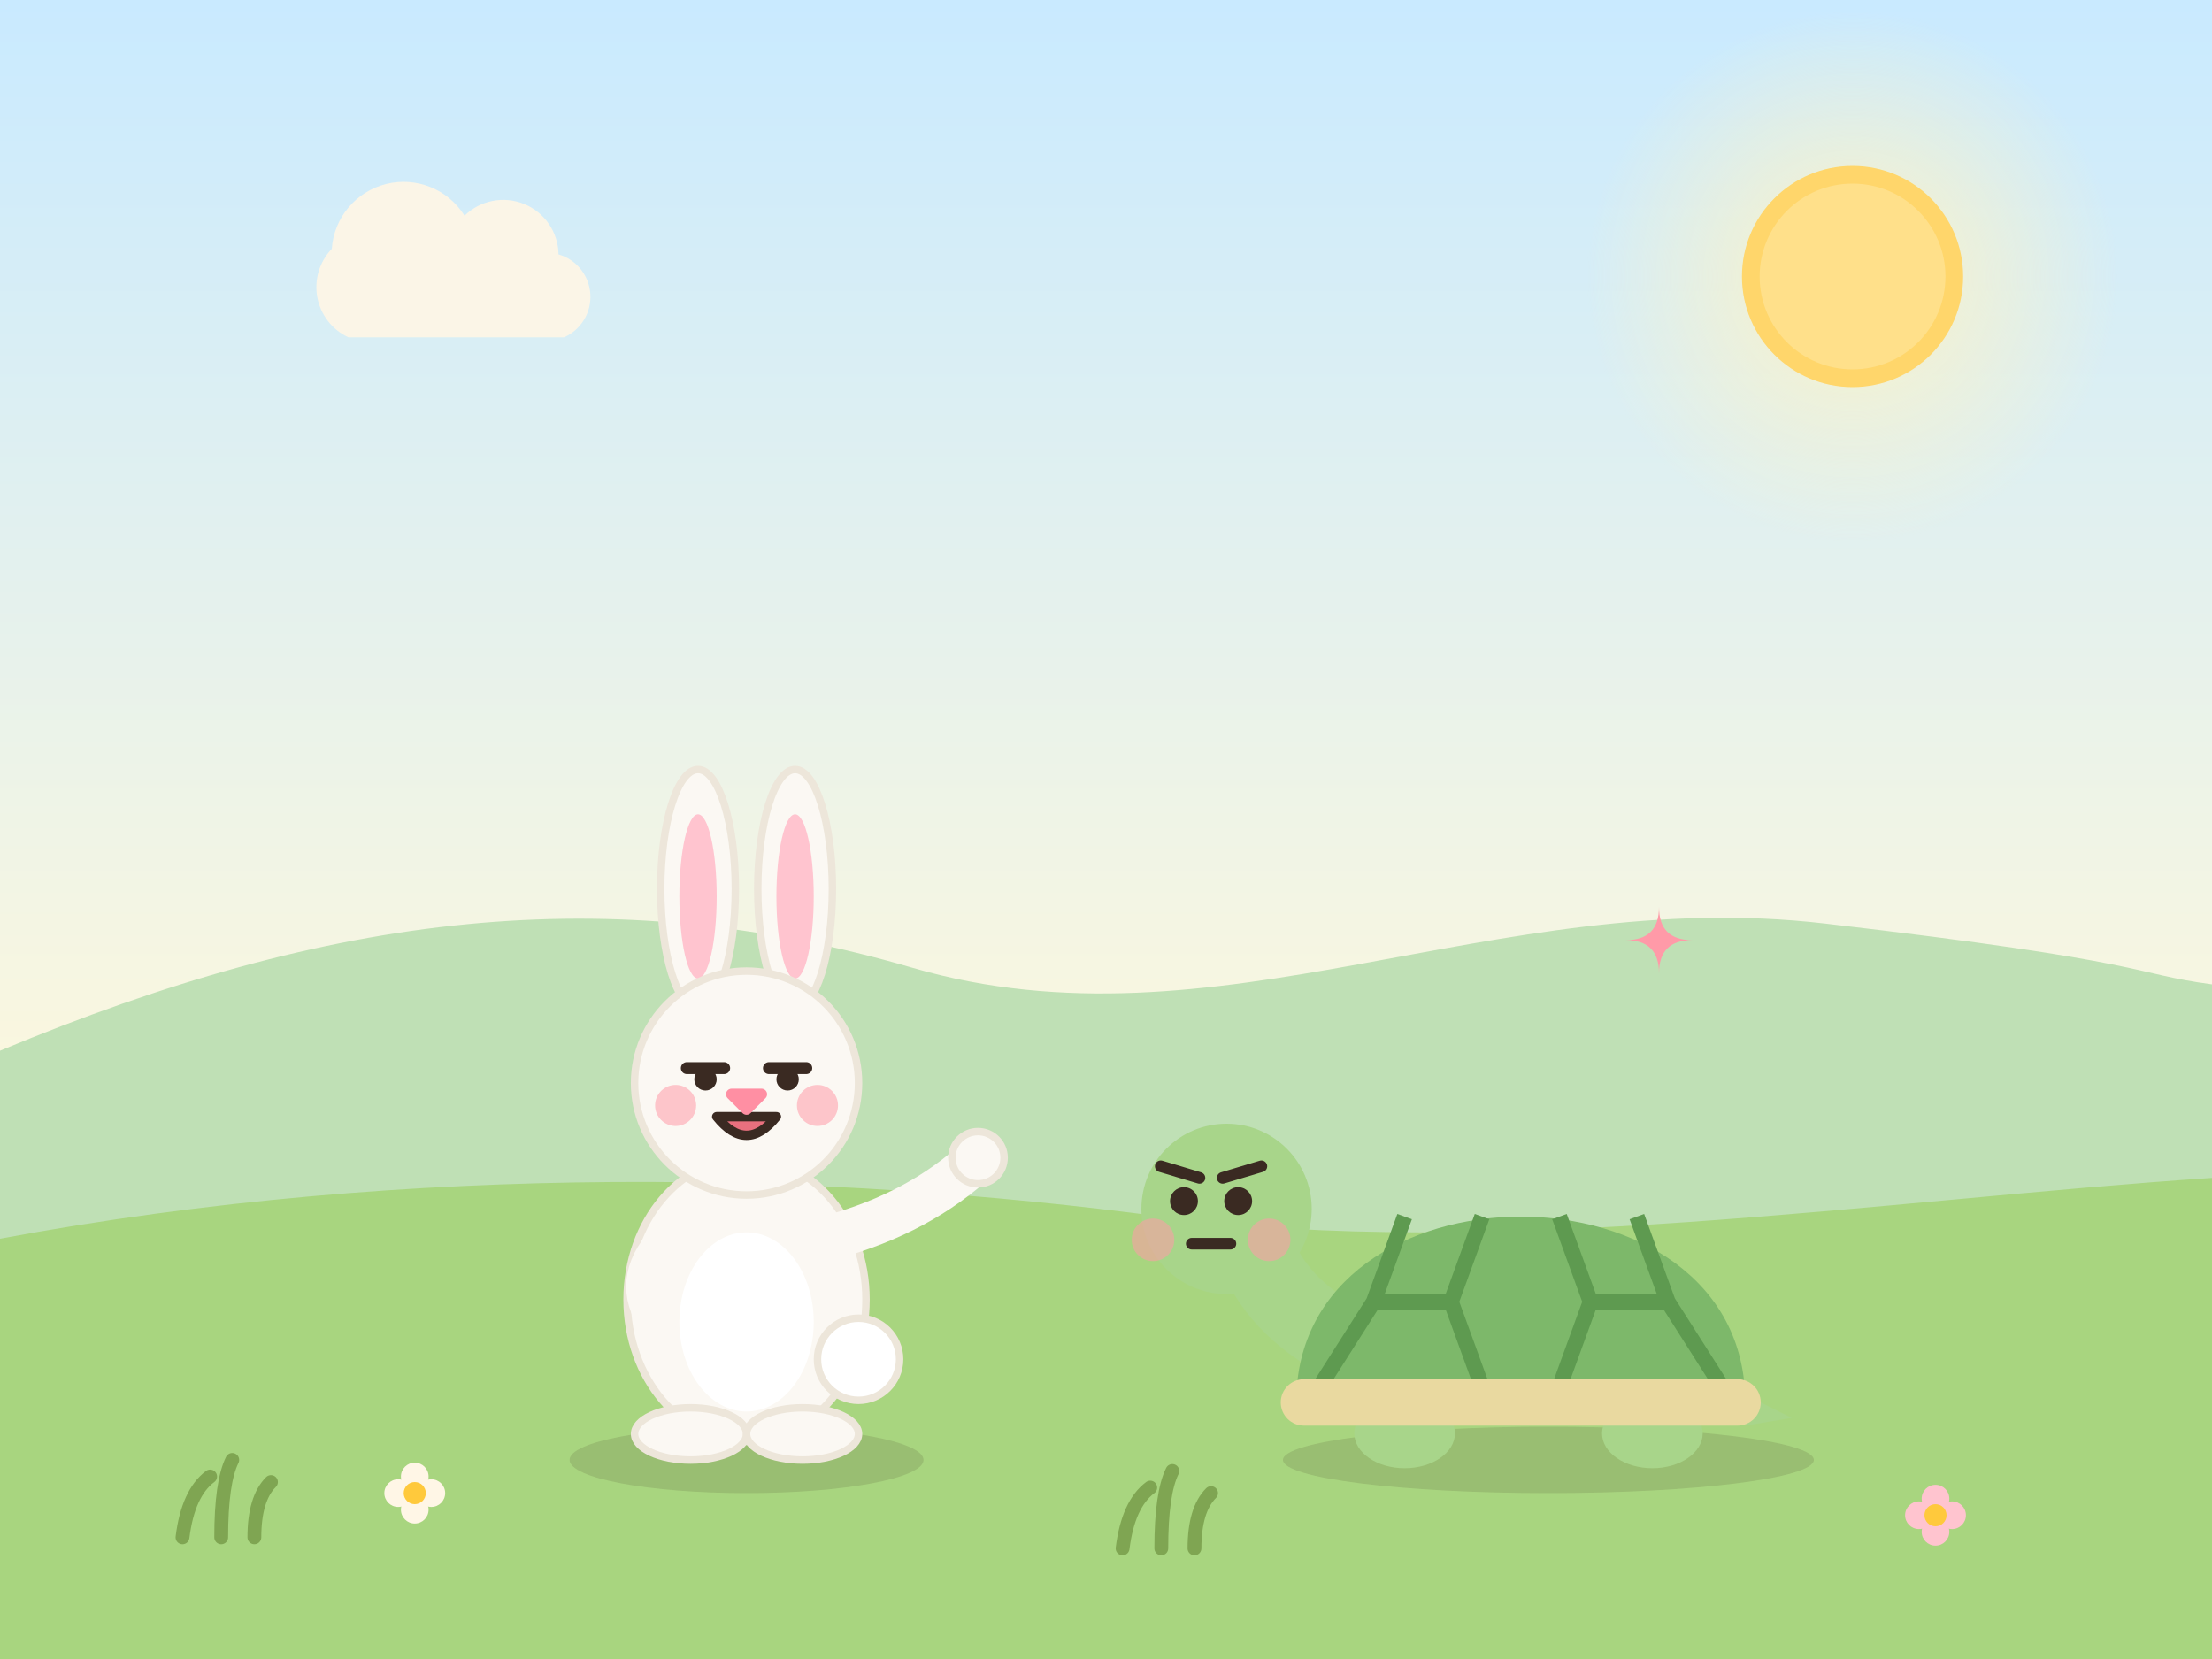
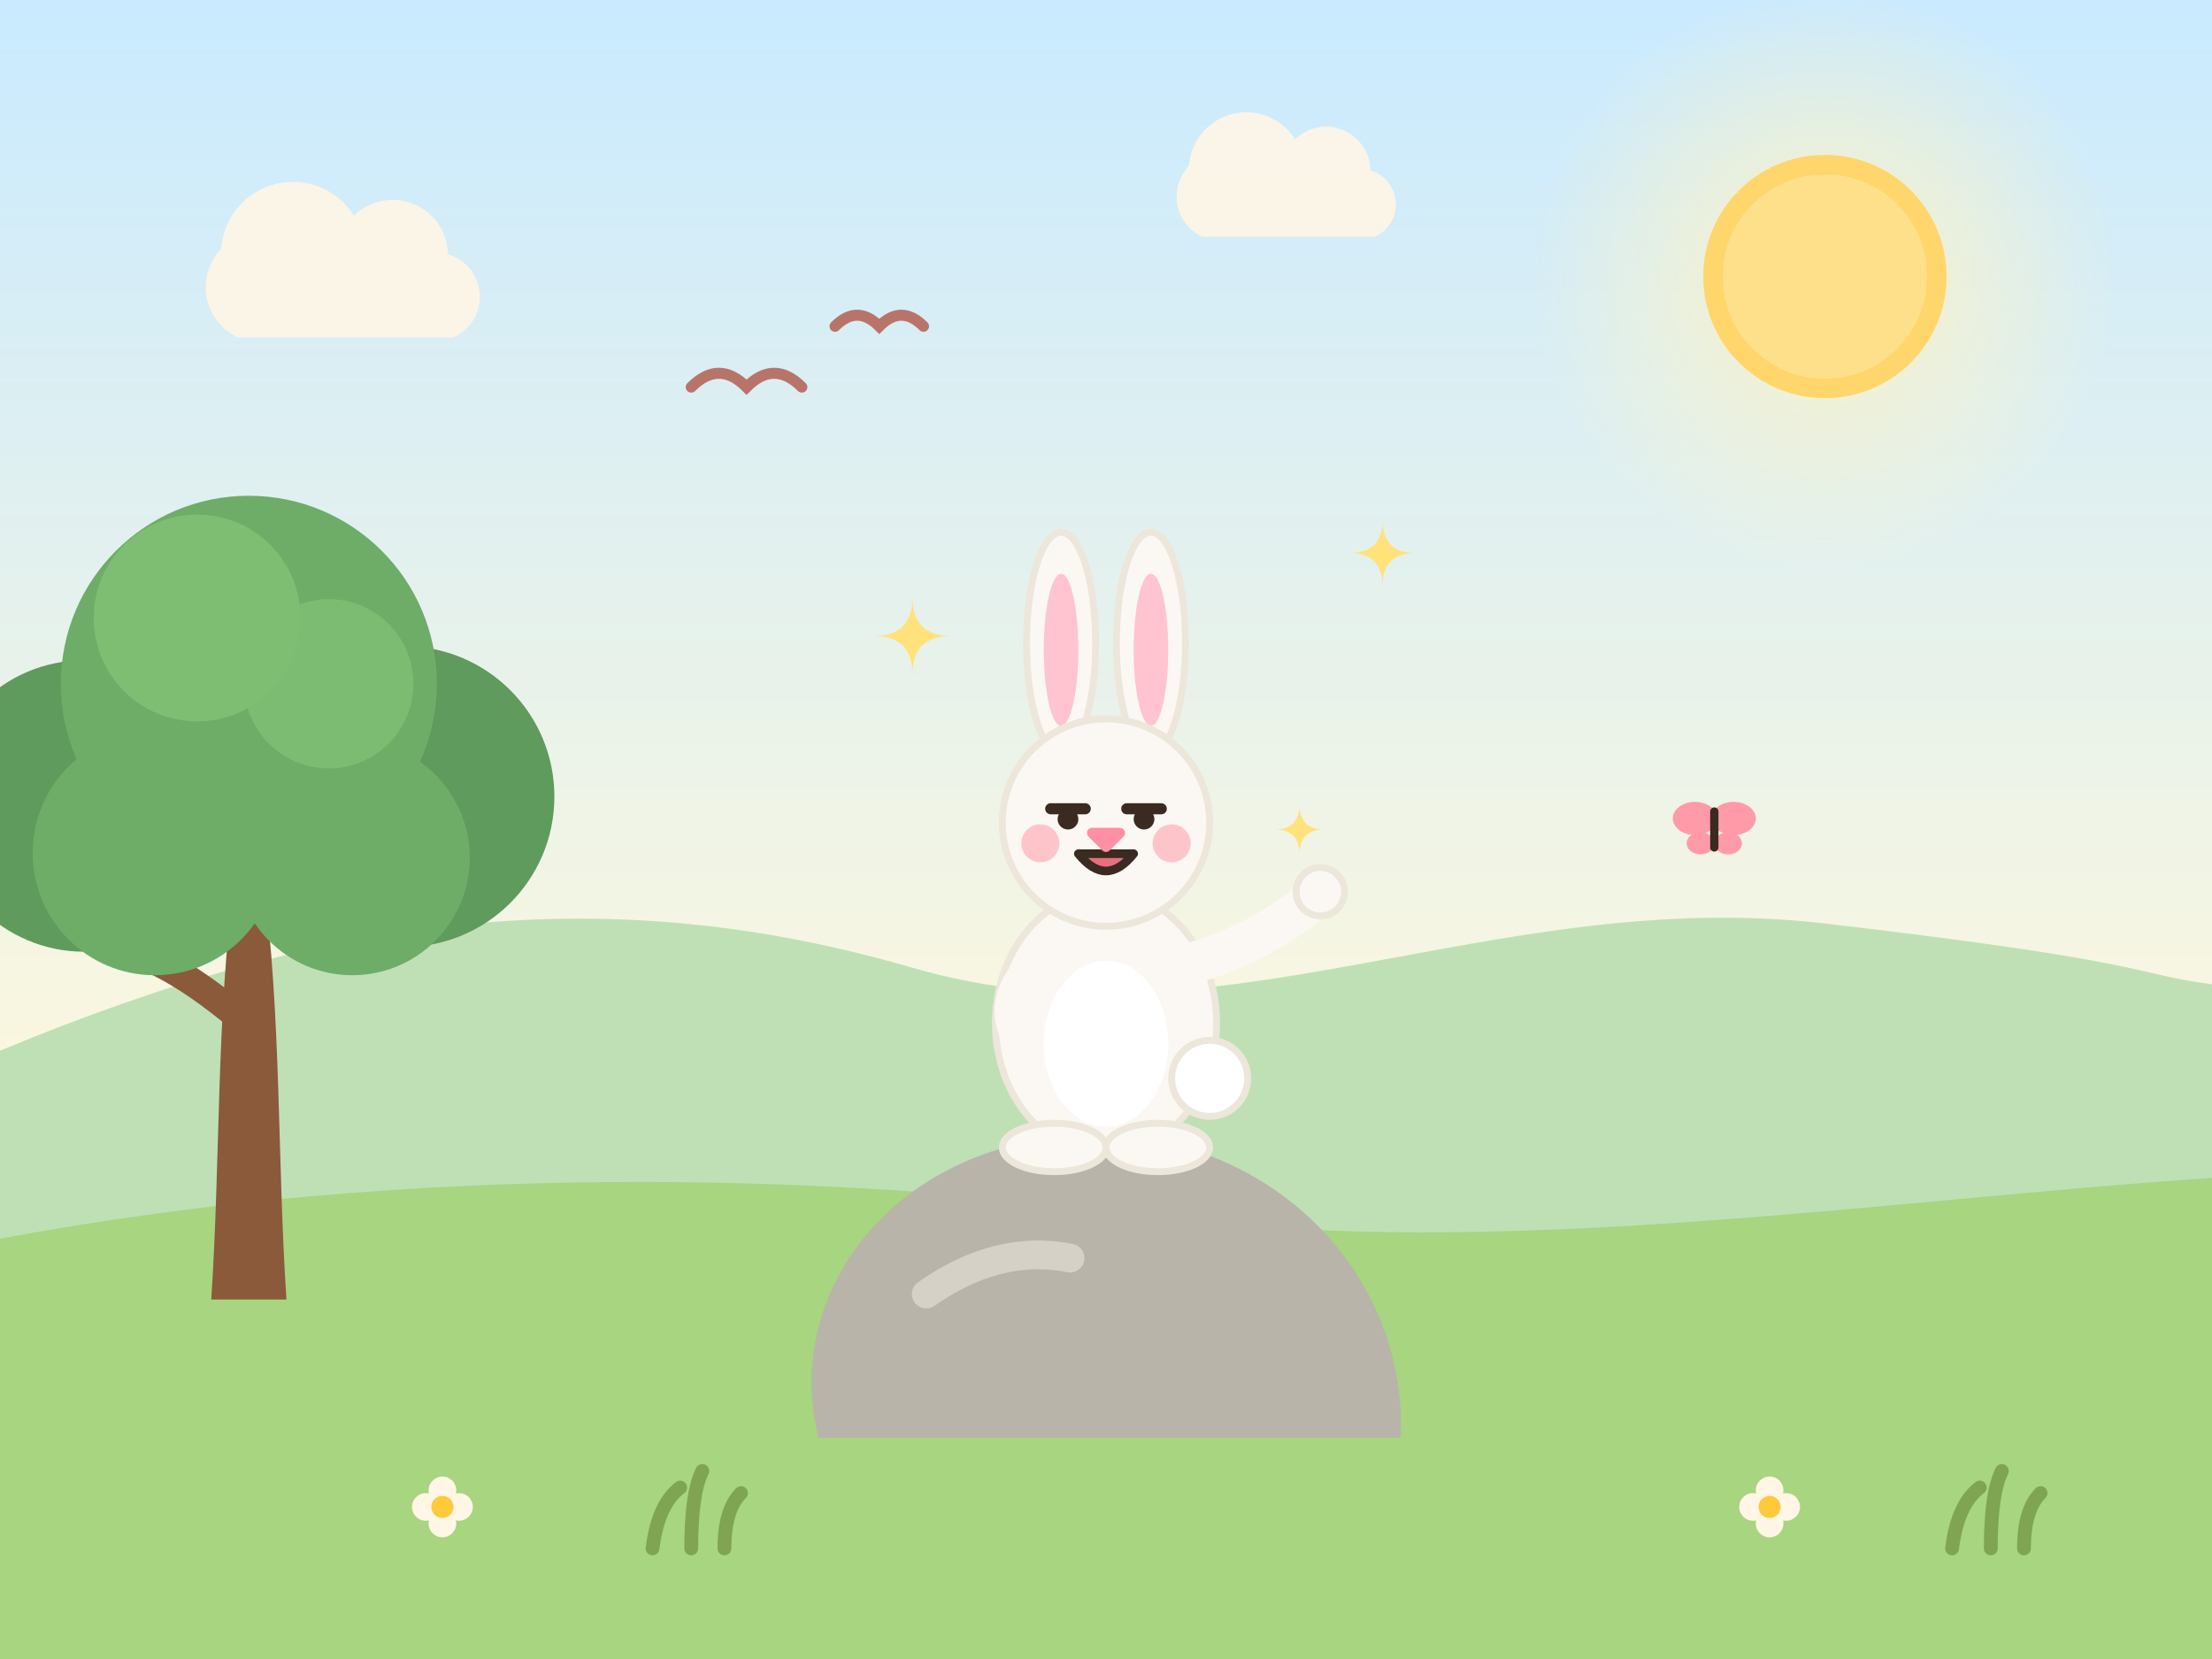
<svg xmlns="http://www.w3.org/2000/svg" viewBox="0 0 800 600">
  <style>
.a{transform-box:fill-box}
.bob{animation:bob 2.6s ease-in-out infinite alternate;transform-box:fill-box}
.bob2{animation:bob 3.2s ease-in-out infinite alternate;animation-delay:-1.1s;transform-box:fill-box}
.breathe{animation:breathe 2.8s ease-in-out infinite alternate;transform-box:fill-box;transform-origin:50% 100%}
.sway{animation:sway 4.5s ease-in-out infinite alternate;transform-box:fill-box;transform-origin:50% 100%}
.drift{animation:drift 11s ease-in-out infinite alternate}
.drift2{animation:drift 14s ease-in-out infinite alternate-reverse}
.wag{animation:wag 1.7s ease-in-out infinite alternate;transform-box:fill-box;transform-origin:0% 100%}
.paw{animation:paw 1.3s ease-in-out infinite alternate;transform-box:fill-box;transform-origin:100% 100%}
.twinkle{animation:twinkle 1.9s ease-in-out infinite alternate;transform-box:fill-box;transform-origin:50% 50%}
.glow{animation:glow 3.2s ease-in-out infinite alternate;transform-box:fill-box;transform-origin:50% 50%}
.float{animation:float 3.4s ease-in-out infinite alternate;transform-box:fill-box}
.rise{animation:rise 3.6s ease-out infinite;transform-box:fill-box}
.smoke{animation:smoke 4.5s ease-out infinite;transform-box:fill-box;transform-origin:50% 100%}
.hop{animation:hop .55s cubic-bezier(.3,0,.5,1) infinite alternate;transform-box:fill-box}
.chop{animation:chop .9s ease-in-out infinite alternate;transform-box:fill-box;transform-origin:85% 90%}
.knock{animation:knock .5s ease-in-out infinite alternate;transform-box:fill-box;transform-origin:100% 100%}
.ear{animation:ear 2.2s ease-in-out infinite alternate;transform-box:fill-box;transform-origin:50% 100%}
.ripple{animation:ripple 2.6s ease-out infinite;transform-box:fill-box;transform-origin:50% 50%}
.dangle{animation:dangle 3s ease-in-out infinite alternate;transform-box:fill-box;transform-origin:50% 0%}
.flutter{animation:flutter 1.6s ease-in-out infinite alternate;transform-box:fill-box}
@keyframes bob{to{transform:translateY(-5px)}}
@keyframes breathe{to{transform:scale(1.015,1.03)}}
@keyframes sway{from{transform:rotate(-1.6deg)}to{transform:rotate(1.6deg)}}
@keyframes drift{from{transform:translateX(-18px)}to{transform:translateX(18px)}}
@keyframes wag{from{transform:rotate(-6deg)}to{transform:rotate(8deg)}}
@keyframes paw{from{transform:rotate(-5deg)}to{transform:rotate(7deg)}}
@keyframes twinkle{from{opacity:.35;transform:scale(.8)}to{opacity:1;transform:scale(1.1)}}
@keyframes glow{from{transform:scale(1)}to{transform:scale(1.05)}}
@keyframes float{from{transform:translateY(4px)}to{transform:translateY(-8px)}}
@keyframes rise{0%{transform:translateY(0);opacity:0}20%{opacity:1}100%{transform:translateY(-40px);opacity:0}}
@keyframes smoke{0%{transform:translateY(0) scale(.6);opacity:0}30%{opacity:.8}100%{transform:translateY(-50px) scale(1.4);opacity:0}}
@keyframes hop{to{transform:translateY(-14px)}}
@keyframes chop{from{transform:rotate(12deg)}to{transform:rotate(-22deg)}}
@keyframes knock{from{transform:rotate(-8deg)}to{transform:rotate(10deg)}}
@keyframes ear{from{transform:rotate(-4deg)}to{transform:rotate(5deg)}}
@keyframes ripple{0%{transform:scale(.4);opacity:.9}100%{transform:scale(1.5);opacity:0}}
@keyframes dangle{from{transform:rotate(-2.5deg)}to{transform:rotate(2.5deg)}}
@keyframes flutter{from{transform:translate(0,0) rotate(-8deg)}to{transform:translate(14px,-12px) rotate(8deg)}}
@media (prefers-reduced-motion:reduce){*{animation:none!important}}
+ 
+ .shiver{animation:shiver .18s linear infinite alternate;transform-box:fill-box}
+ .spin{animation:spin 6s linear infinite;transform-box:fill-box;transform-origin:50% 50%}
+ .fall{animation:fall 3.2s ease-in infinite;transform-box:fill-box}
+ .blow{animation:blow 1.4s ease-out infinite;transform-box:fill-box}
+ .snow{animation:snow 6s linear infinite;transform-box:fill-box}
+ .puff{animation:puff 1.4s ease-in-out infinite alternate;transform-box:fill-box;transform-origin:50% 50%}
+ @keyframes shiver{from{transform:translateX(-1.5px)}to{transform:translateX(1.5px)}}
+ @keyframes spin{to{transform:rotate(360deg)}}
+ @keyframes fall{0%{transform:translateY(-10px) rotate(0)}100%{transform:translateY(30px) rotate(25deg)}}
+ @keyframes blow{0%{transform:translateX(-10px);opacity:0}30%{opacity:1}100%{transform:translateX(40px);opacity:0}}
+ @keyframes snow{0%{transform:translateY(-30px)}100%{transform:translateY(60px)}}
+ @keyframes puff{from{transform:scale(1)}to{transform:scale(1.06)}}
</style>
  <defs>
    <linearGradient id="sky" x1="0" y1="0" x2="0" y2="1">
      <stop offset="0" stop-color="#C9EAFF" />
      <stop offset="0.7" stop-color="#FFF8DC" />
    </linearGradient>
    <radialGradient id="glow" cx=".5" cy=".5" r=".5">
      <stop offset="0" stop-color="#FFF3C4" stop-opacity=".95" />
      <stop offset="1" stop-color="#FFF3C4" stop-opacity="0" />
    </radialGradient>
    <radialGradient id="moonglow" cx=".5" cy=".5" r=".5">
      <stop offset="0" stop-color="#FFF6D0" stop-opacity=".55" />
      <stop offset="1" stop-color="#FFF6D0" stop-opacity="0" />
    </radialGradient>
    <radialGradient id="ropeglow" cx=".5" cy=".5" r=".5">
      <stop offset="0" stop-color="#FFE9A0" stop-opacity=".7" />
      <stop offset="1" stop-color="#FFE9A0" stop-opacity="0" />
    </radialGradient>
  </defs>
  <rect width="800" height="600" fill="url(#sky)" />
  <path d="M0 380C120 330 220 318 330 350S540 320 660 334 770 352 800 356V600H0Z" fill="#BFE0B5" />
  <path d="M0 448C150 420 300 424 420 440S680 434 800 426V600H0Z" fill="#A8D57F" />
-   <g transform="translate(670 100) scale(1 1)">
-     <circle r="96.0" fill="url(#glow)" />
+   <g transform="translate(660 100) scale(1 1)">
+     <circle r="105.6" fill="url(#glow)" />
    <g class="glow">
-       <circle r="40" fill="#FFD66B" />
-       <circle r="33.6" fill="#FFE08A" />
+       <circle r="44" fill="#FFD66B" />
+       <circle r="36.96" fill="#FFE08A" />
    </g>
  </g>
  <g class="drift">
-     <g transform="translate(120 90) scale(1 1)">
+     <g transform="translate(80 90) scale(1 1)">
      <path d="M0 0a26 26 0 0 1 48-12a20 20 0 0 1 34 14a16 16 0 0 1 2 30H6a20 20 0 0 1-6-32z" fill="#FFF6E6" opacity=".9" />
    </g>
  </g>
-   <ellipse cx="270" cy="528" rx="64" ry="12" fill="#3A2A1A" opacity="0.14" />
-   <g transform="translate(270 524) scale(1.35 1.35)">
+   <g class="drift" style="animation-delay:-5s">
+     <g transform="translate(430 60) scale(0.8 0.8)">
+       <path d="M0 0a26 26 0 0 1 48-12a20 20 0 0 1 34 14a16 16 0 0 1 2 30H6a20 20 0 0 1-6-32z" fill="#FFF6E6" opacity=".9" />
+     </g>
+   </g>
+   <g class="drift2">
+     <g transform="translate(250 140) scale(1 1)">
+       <g stroke="#B9746A" stroke-width="4" stroke-linecap="round" fill="none">
+         <path d="M0 0q10-10 20 0q10-10 20 0" />
+         <path d="M52-22q8-8 16 0q8-8 16 0" />
+       </g>
+     </g>
+   </g>
+   <g transform="translate(90 470) scale(0.85 0.85)">
+     <g class="sway">
+       <path d="M-16 0C-12-60-14-120-6-180H6C14-120 12-60 16 0Z" fill="#8A5A3B" />
+       <path d="M-4-120Q-40-150-62-150" stroke="#8A5A3B" stroke-width="12" stroke-linecap="round" fill="none" />
+       <circle cx="-70" cy="-210" r="62" fill="#5E9B5C" />
+       <circle cx="66" cy="-214" r="64" fill="#5E9B5C" />
+       <circle cx="0" cy="-262" r="80" fill="#6DAD68" />
+       <circle cx="-40" cy="-190" r="52" fill="#6DAD68" />
+       <circle cx="44" cy="-188" r="50" fill="#6DAD68" />
+       <circle cx="-22" cy="-290" r="44" fill="#7DBE73" />
+       <circle cx="34" cy="-262" r="36" fill="#7DBE73" opacity=".9" />
+     </g>
+   </g>
+   <g transform="translate(400 520) scale(1.3 1.3)">
+     <path d="M-80 0C-90-40-60-80-10-84C40-88 84-50 82 0Z" fill="#B9B4AA" />
+     <path d="M-50-40q20-14 40-10" stroke="#D6D1C7" stroke-width="8" stroke-linecap="round" fill="none" />
+   </g>
+   <g transform="translate(400 420) scale(1.25 1.25)">
    <g class="ear">
      <ellipse cx="-13" cy="-150" rx="10" ry="32" fill="#FBF8F3" stroke="#EDE6DA" stroke-width="2" />
      <ellipse cx="-13" cy="-148" rx="5" ry="22" fill="#FFC4CF" />
    </g>
    <g class="ear" style="animation-delay:-1s">
      <ellipse cx="13" cy="-150" rx="10" ry="32" fill="#FBF8F3" stroke="#EDE6DA" stroke-width="2" />
      <ellipse cx="13" cy="-148" rx="5" ry="22" fill="#FFC4CF" />
    </g>
    <ellipse cx="0" cy="-40" rx="32" ry="38" fill="#FBF8F3" stroke="#EDE6DA" stroke-width="2" />
    <ellipse cx="0" cy="-34" rx="18" ry="24" fill="#FFFFFF" />
    <circle cx="30" cy="-24" r="11" fill="#FFFFFF" stroke="#EDE6DA" stroke-width="2" />
    <ellipse cx="-15" cy="-4" rx="15" ry="7" fill="#FBF8F3" stroke="#EDE6DA" stroke-width="2" />
    <ellipse cx="15" cy="-4" rx="15" ry="7" fill="#FBF8F3" stroke="#EDE6DA" stroke-width="2" />
    <path d="M20-56Q44-62 60-76" stroke="#FBF8F3" stroke-width="12" fill="none" stroke-linecap="round" />
    <circle cx="62" cy="-78" r="7" fill="#FBF8F3" stroke="#EDE6DA" stroke-width="2" />
    <path d="M-20-56q-10 10-4 20" stroke="#FBF8F3" stroke-width="12" fill="none" stroke-linecap="round" />
    <circle cy="-98" r="30" fill="#FBF8F3" stroke="#EDE6DA" stroke-width="2" />
    <g transform="translate(0 -98) scale(1 1)">
      <path d="M-16 -4h10M6 -4h10" stroke="#3A2A22" stroke-width="3.2" stroke-linecap="round" />
      <circle cx="-11" cy="-1" r="3" fill="#3A2A22" />
      <circle cx="11" cy="-1" r="3" fill="#3A2A22" />
      <path d="M-8 9q8 10 16 0z" fill="#E8707E" stroke="#3A2A22" stroke-width="2.5" stroke-linejoin="round" />
      <circle cx="-19" cy="6" r="5.5" fill="#FF9AA8" opacity=".55" />
      <circle cx="19" cy="6" r="5.5" fill="#FF9AA8" opacity=".55" />
      <path d="M-4 3h8l-4 4z" fill="#FF8FA3" stroke="#FF8FA3" stroke-width="3" stroke-linejoin="round" />
    </g>
  </g>
-   <ellipse cx="560" cy="528" rx="96" ry="12" fill="#3A2A1A" opacity="0.14" />
-   <g transform="translate(550 524) scale(-1.4 1.4)">
-     <g class="bob">
-       <ellipse cx="-34" cy="-4" rx="13" ry="9" fill="#A8D58A" />
-       <ellipse cx="30" cy="-4" rx="13" ry="9" fill="#A8D58A" />
-       <path d="M-58-14l-12 6l12 2z" fill="#A8D58A" />
-       <path d="M50-30Q66-40 70-56" stroke="#A8D58A" stroke-width="20" fill="none" stroke-linecap="round" />
-       <circle cx="76" cy="-62" r="22" fill="#A8D58A" />
-       <g transform="translate(80 -62) scale(1 1)">
-         <circle cx="-7" cy="-2" r="3.6" fill="#3A2A22" />
-         <circle cx="7" cy="-2" r="3.6" fill="#3A2A22" />
-         <path d="M-13 -11l10 3M13 -11l-10 3" stroke="#3A2A22" stroke-width="3" stroke-linecap="round" />
-         <path d="M-5 9h10" stroke="#3A2A22" stroke-width="3" stroke-linecap="round" />
-         <circle cx="-15" cy="8" r="5.5" fill="#FF9AA8" opacity=".55" />
-         <circle cx="15" cy="8" r="5.5" fill="#FF9AA8" opacity=".55" />
-       </g>
-       <path d="M-58-12C-58-76 58-76 58-12Z" fill="#7DB86A" />
-       <path d="M-30-60l-8 22h20l8-22M30-60l8 22H18l-8-22M-38-38l-14 22M38-38l14 22M-18-38L-10-16h20l8-22" stroke="#5E9A50" stroke-width="4" fill="none" stroke-linejoin="round" />
-       <rect x="-62" y="-18" width="124" height="12" rx="6" fill="#E9D9A0" />
+   <g transform="translate(330 230) scale(1 1)">
+     <g class="twinkle" style="animation-delay:0.0s">
+       <path d="M0-14Q0 0 14 0Q0 0 0 14Q0 0-14 0Q0 0 0-14Z" fill="#FFE27A" />
    </g>
  </g>
-   <g transform="translate(600 340) scale(1 1)">
-     <g class="twinkle" style="animation-delay:0.0s">
-       <path d="M0-12Q0 0 12 0Q0 0 0 12Q0 0-12 0Q0 0 0-12Z" fill="#FF9AA8" />
+   <g transform="translate(500 200) scale(1 1)">
+     <g class="twinkle" style="animation-delay:-0.5s">
+       <path d="M0-12Q0 0 12 0Q0 0 0 12Q0 0-12 0Q0 0 0-12Z" fill="#FFE27A" />
    </g>
  </g>
-   <g transform="translate(150 540) scale(1 1)">
+   <g transform="translate(470 300) scale(1 1)">
+     <g class="twinkle" style="animation-delay:-1.0s">
+       <path d="M0-9Q0 0 9 0Q0 0 0 9Q0 0-9 0Q0 0 0-9Z" fill="#FFE27A" />
+     </g>
+   </g>
+   <g transform="translate(620 300) scale(1 1)">
+     <g class="flutter">
+       <ellipse cx="-7" cy="-4" rx="8" ry="6" fill="#FF9AA8" />
+       <ellipse cx="7" cy="-4" rx="8" ry="6" fill="#FF9AA8" />
+       <ellipse cx="-5" cy="5" rx="5" ry="4" fill="#FF9AA8" />
+       <ellipse cx="5" cy="5" rx="5" ry="4" fill="#FF9AA8" />
+       <rect x="-1.5" y="-8" width="3" height="16" rx="1.5" fill="#3A2A22" />
+     </g>
+   </g>
+   <g transform="translate(160 545) scale(1 1)">
    <circle cx="0" cy="-6" r="5" fill="#FFF6E6" />
    <circle cx="6" cy="0" r="5" fill="#FFF6E6" />
    <circle cx="0" cy="6" r="5" fill="#FFF6E6" />
    <circle cx="-6" cy="0" r="5" fill="#FFF6E6" />
    <circle r="4" fill="#FFC93C" />
  </g>
-   <g transform="translate(700 548) scale(1 1)">
-     <circle cx="0" cy="-6" r="5" fill="#FFC4CF" />
-     <circle cx="6" cy="0" r="5" fill="#FFC4CF" />
-     <circle cx="0" cy="6" r="5" fill="#FFC4CF" />
-     <circle cx="-6" cy="0" r="5" fill="#FFC4CF" />
+   <g transform="translate(250 560) scale(1 1)">
+     <path d="M-14 0Q-12-16-4-22M0 0Q0-20 4-28M12 0Q12-14 18-20" stroke="#7FA552" stroke-width="5" stroke-linecap="round" fill="none" />
+   </g>
+   <g transform="translate(640 545) scale(1 1)">
+     <circle cx="0" cy="-6" r="5" fill="#FFF6E6" />
+     <circle cx="6" cy="0" r="5" fill="#FFF6E6" />
+     <circle cx="0" cy="6" r="5" fill="#FFF6E6" />
+     <circle cx="-6" cy="0" r="5" fill="#FFF6E6" />
    <circle r="4" fill="#FFC93C" />
  </g>
-   <g transform="translate(420 560) scale(1 1)">
-     <path d="M-14 0Q-12-16-4-22M0 0Q0-20 4-28M12 0Q12-14 18-20" stroke="#7FA552" stroke-width="5" stroke-linecap="round" fill="none" />
-   </g>
-   <g transform="translate(80 556) scale(1 1)">
+   <g transform="translate(720 560) scale(1 1)">
    <path d="M-14 0Q-12-16-4-22M0 0Q0-20 4-28M12 0Q12-14 18-20" stroke="#7FA552" stroke-width="5" stroke-linecap="round" fill="none" />
  </g>
</svg>
